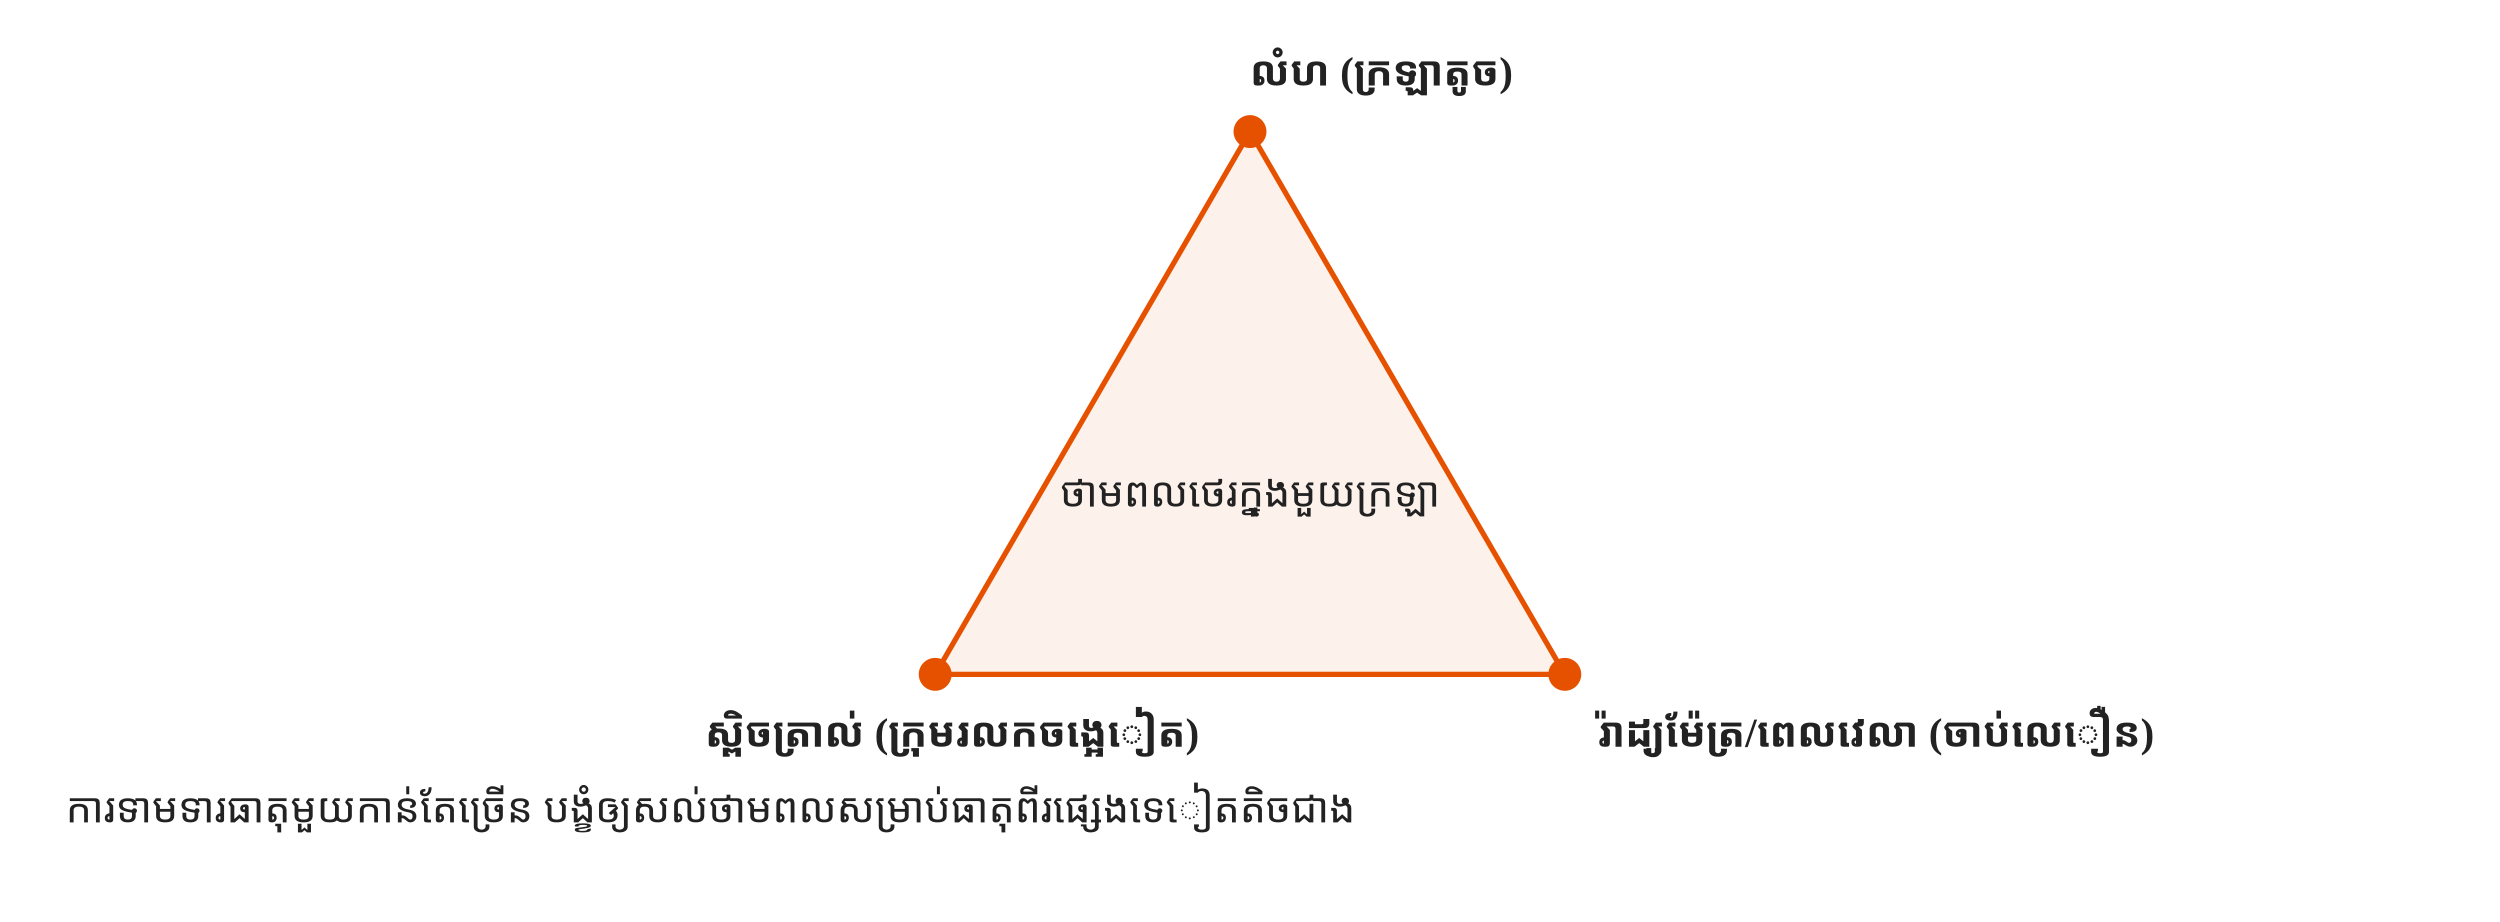
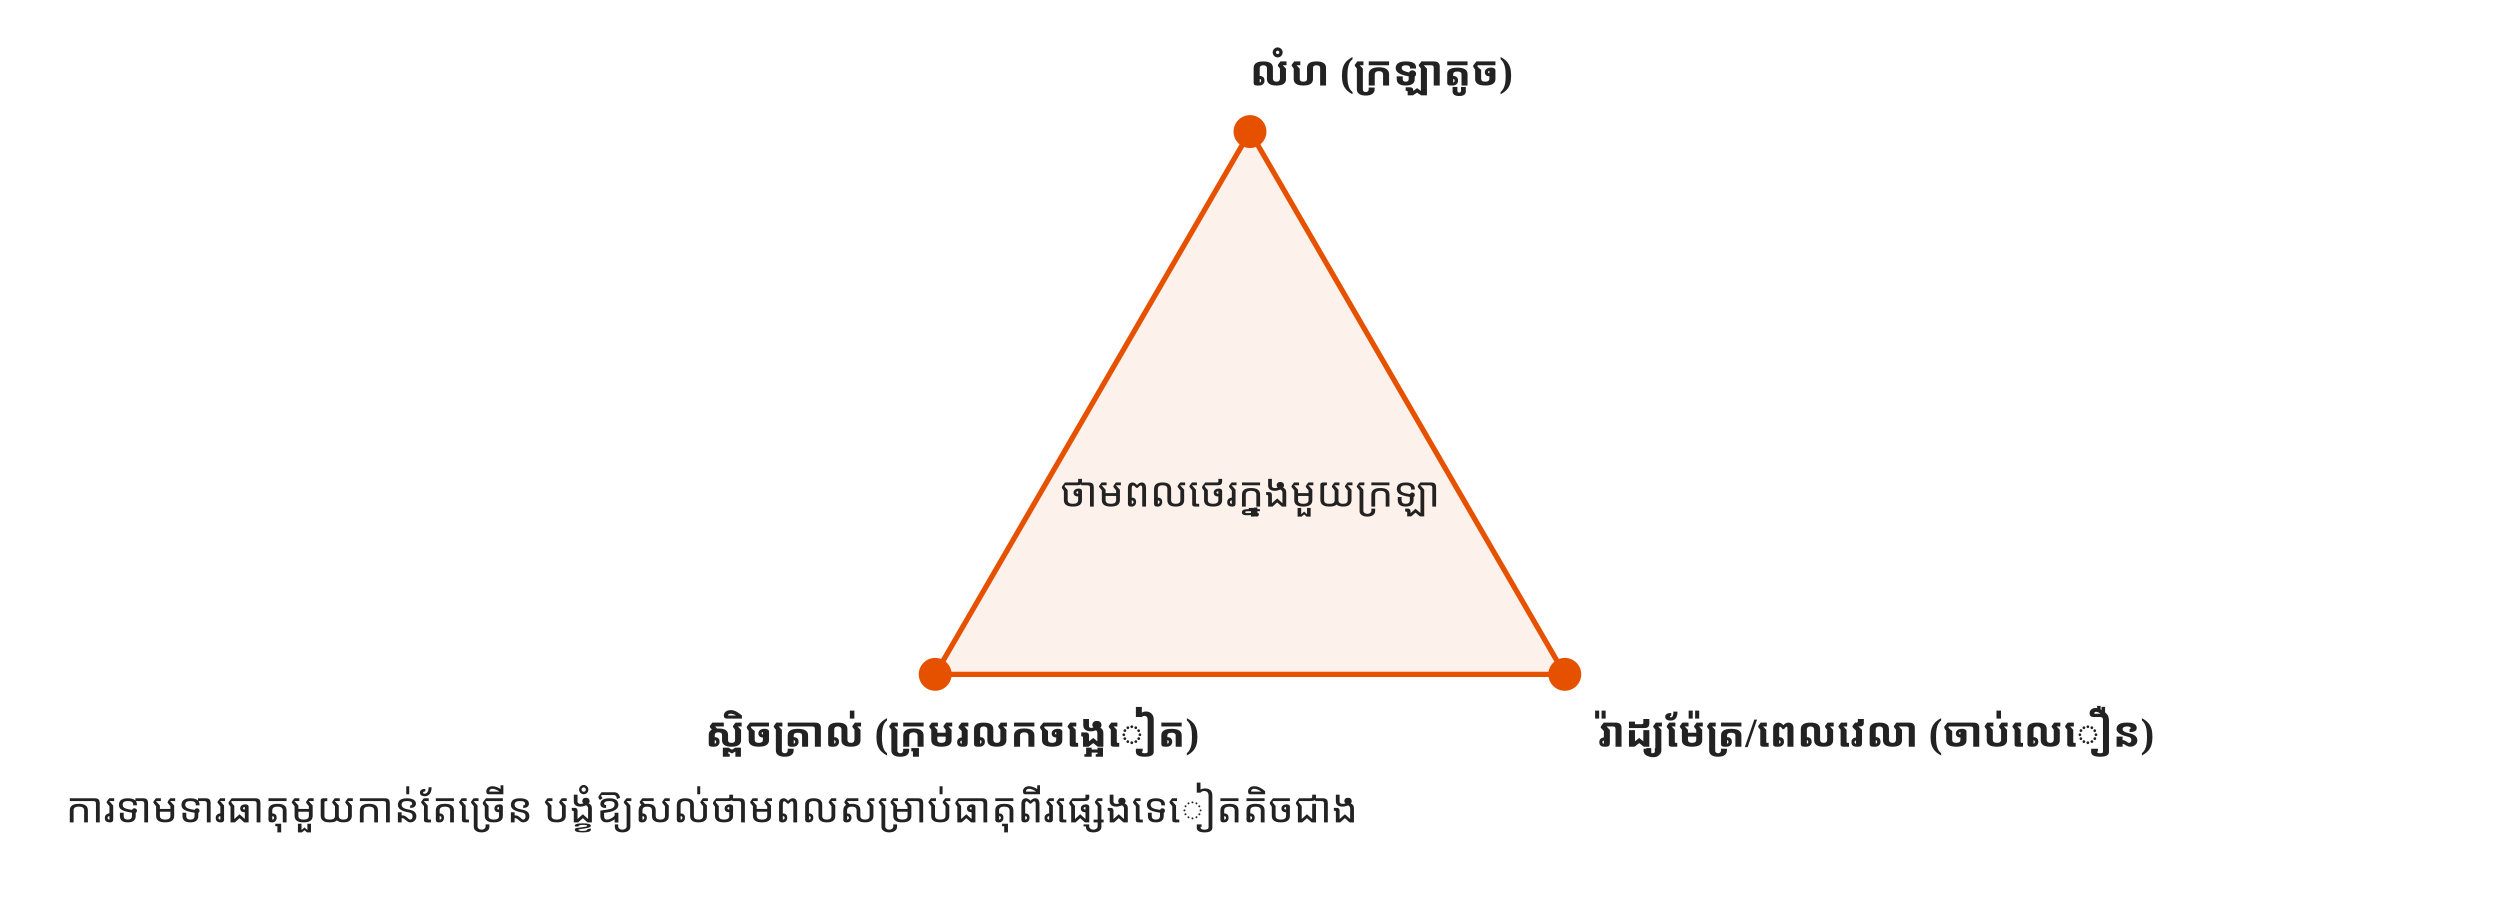
<svg xmlns="http://www.w3.org/2000/svg" viewBox="0 0 760 280" role="img" class="km-fig">
  <style>.km-fig{width:100%;height:auto}.km-fig text{font-family:var(--km-stack,'Battambang',sans-serif);fill:var(--md-default-fg-color,#222)}.km-t{font-size:15px;font-weight:700}.km-s{font-size:12.5px}.km-xs{font-size:11px}.km-box{fill:none;stroke:var(--md-default-fg-color--lighter,#bbb);stroke-width:1.5}.km-hdr{fill:var(--md-primary-fg-color,#00897b);opacity:.14}.km-line{stroke:var(--md-primary-fg-color,#00897b);stroke-width:1.4;stroke-dasharray:4 3;fill:none}.km-pt{fill:var(--md-primary-fg-color,#00897b)}.km-land{fill:var(--md-default-fg-color--lightest,#eee)}.km-arr{stroke:var(--md-default-fg-color--light,#666);stroke-width:1.6;fill:none;marker-end:url(#ah)}.km-ok{fill:#2e7d32}.km-bad{fill:#c62828}.km-mono{font-family:monospace!important;font-size:11.5px}</style>
  <defs>
    <marker id="ah" viewBox="0 0 10 10" refX="9" refY="5" markerWidth="7" markerHeight="7" orient="auto-start-reverse">
      <path d="M0 0L10 5L0 10z" fill="#777" />
    </marker>
  </defs>
  <path d="M380.0 40.0 L284.3 205.0 L475.7 205.0 Z" fill="rgba(230,81,0,.08)" stroke="#e65100" stroke-width="1.6" opacity="1" />
  <circle cx="380" cy="40" r="5" fill="#e65100" stroke="none" stroke-width="1.5" opacity="1" />
  <text class="km-s" x="380" y="26" text-anchor="start" font-weight="700">លំហ (ក្រឡាតូច)</text>
  <circle cx="284.3" cy="205.0" r="5" fill="#e65100" stroke="none" stroke-width="1.5" opacity="1" />
  <text class="km-s" x="214.3" y="227.0" text-anchor="start" font-weight="700">ស្ពិចត្រាល់ (ក្រុមរលកចង្អៀត)</text>
  <circle cx="475.7" cy="205.0" r="5" fill="#e65100" stroke="none" stroke-width="1.5" opacity="1" />
  <text class="km-s" x="485.7" y="227.0" text-anchor="start" font-weight="700">រ៉ាដ្យូម៉ែត្រ/ពេលវេលា (ចាប់លឿន)</text>
  <text class="km-s" x="380" y="154" text-anchor="middle">ថាមពល
ថេរក្នុង
មួយក្រឡា</text>
-   <text class="km-s" x="20" y="250" text-anchor="start">ការទាមទារធាតុមួយកាន់តែច្រើន បង្ខំឲ្យសល់ថាមពលសម្រាប់ធាតុពីរផ្សេងទៀតតិចជាង</text>
+   <text class="km-s" x="20" y="250" text-anchor="start">ការទាមទារធាតុមួយកាន់តែច្រើន បង្ខំឱ្យសល់ថាមពលសម្រាប់ធាតុពីរផ្សេងទៀតតិចជាង</text>
</svg>
